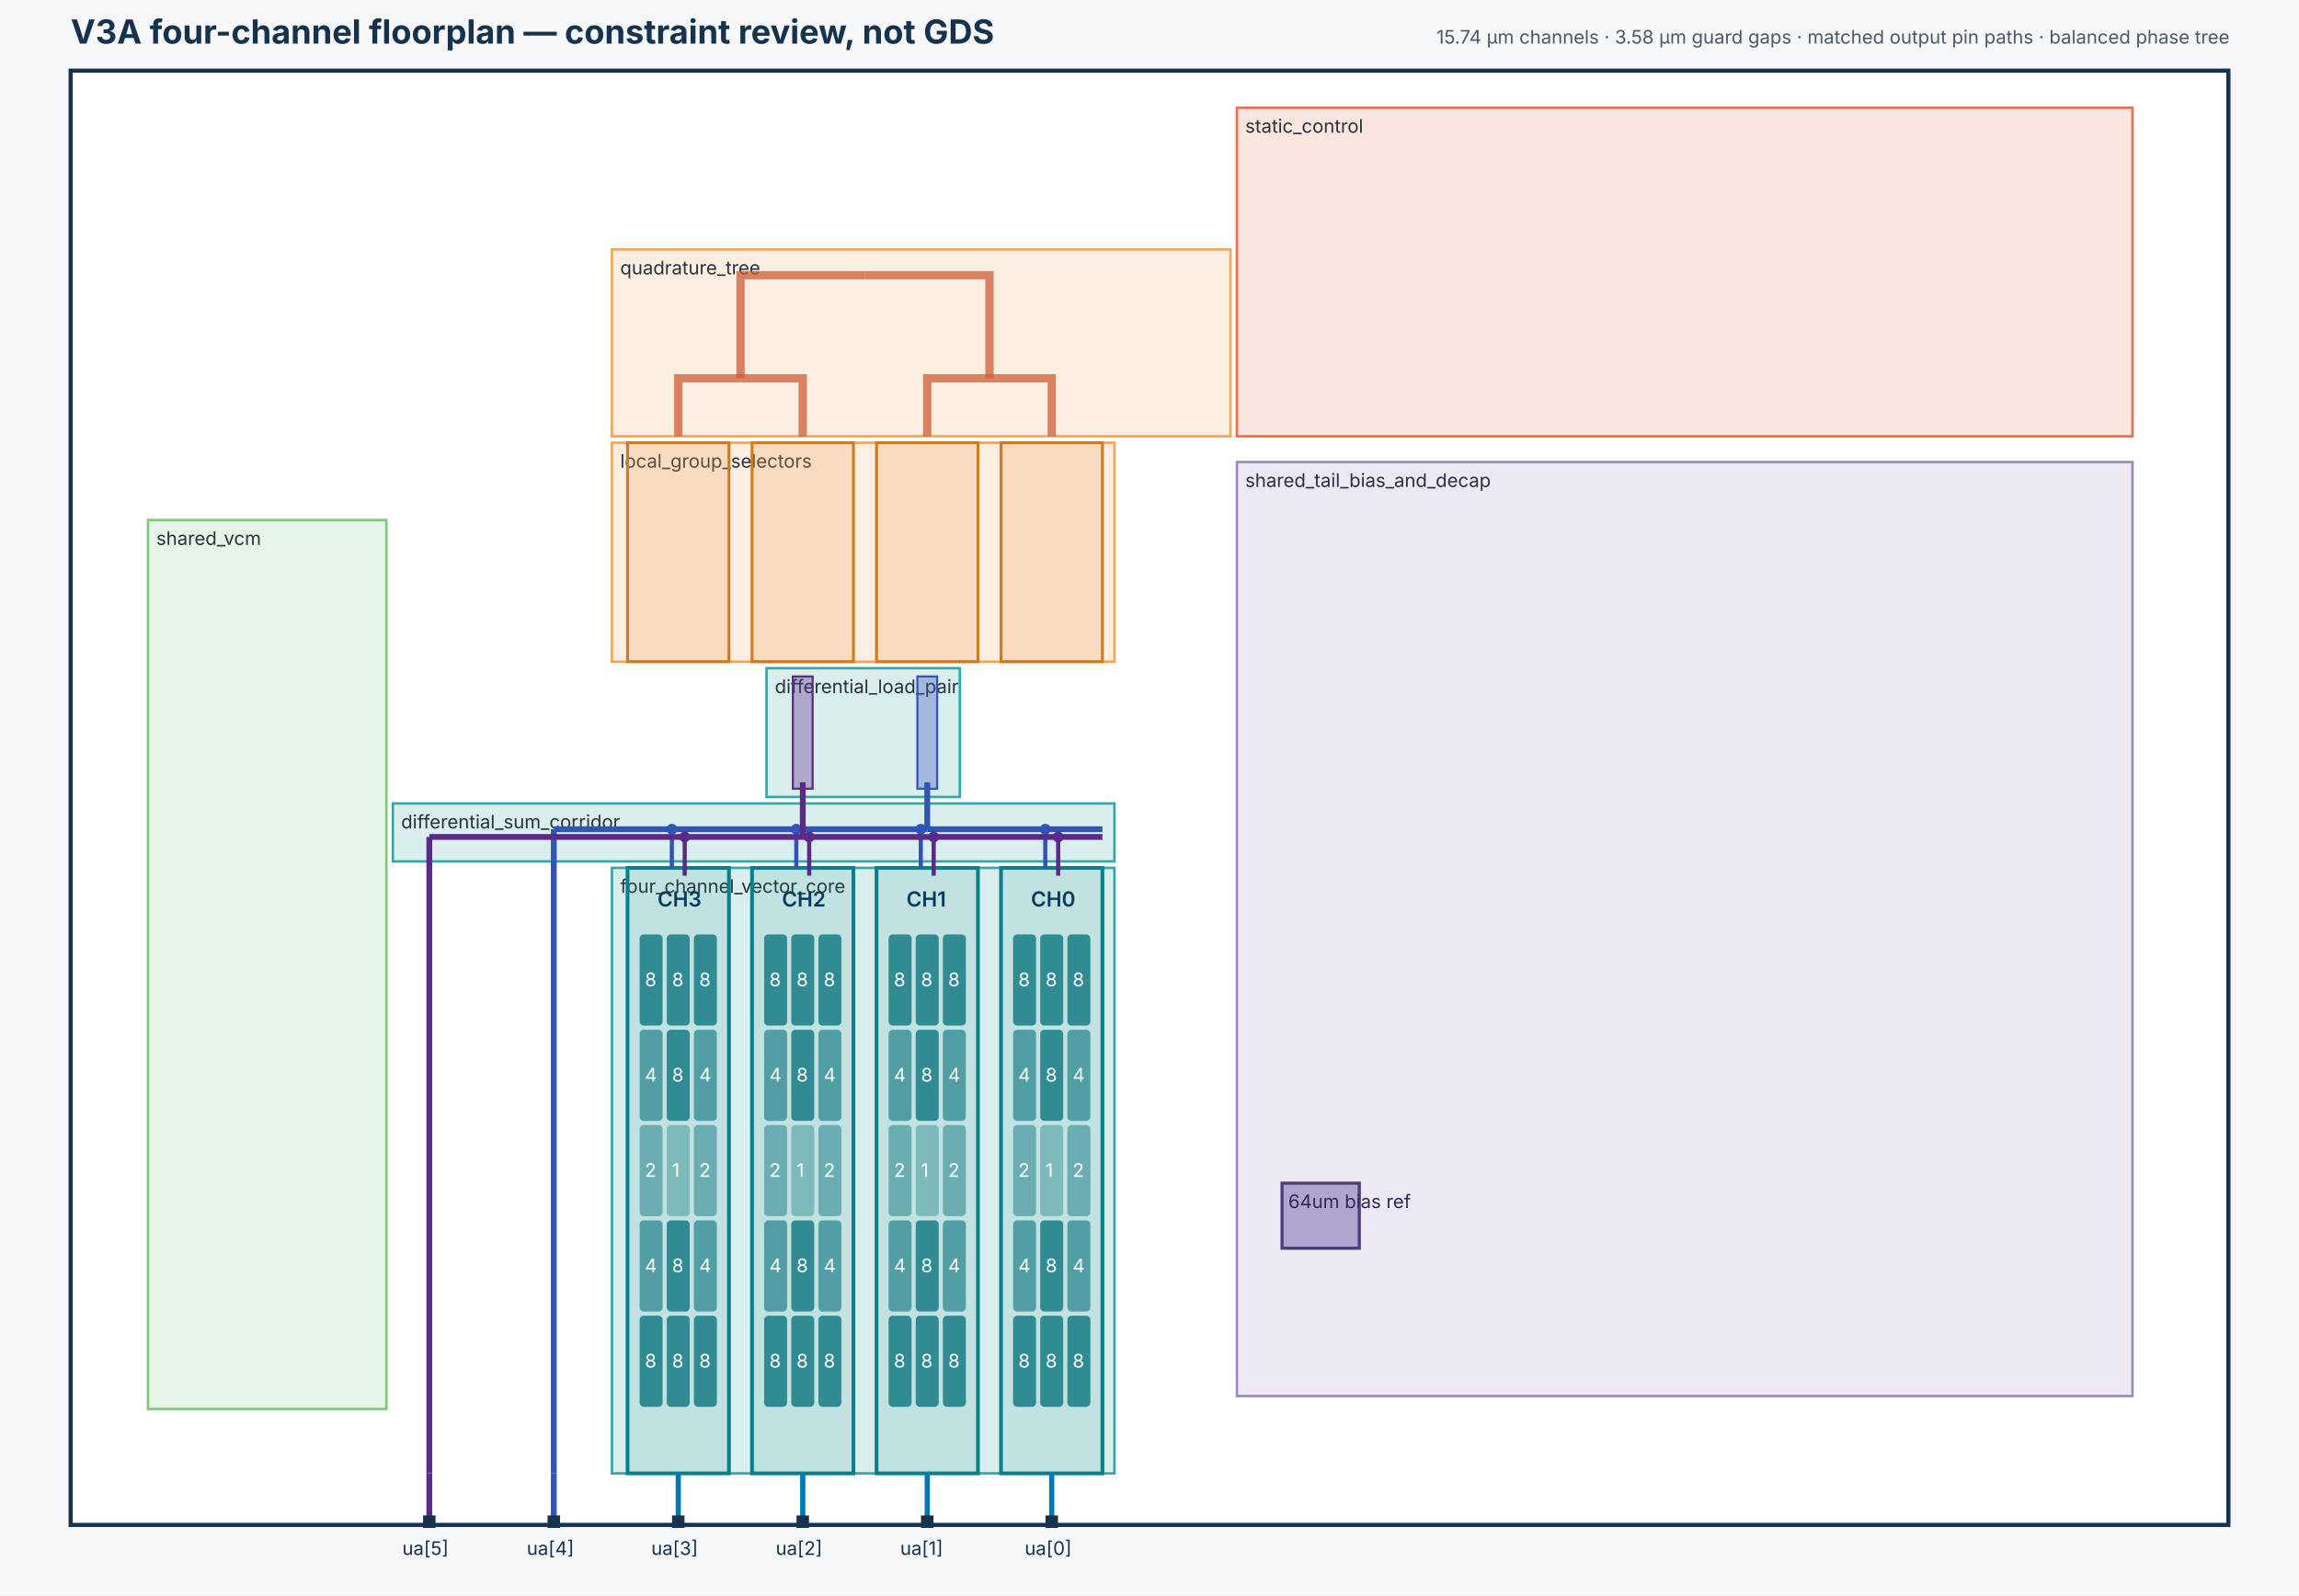
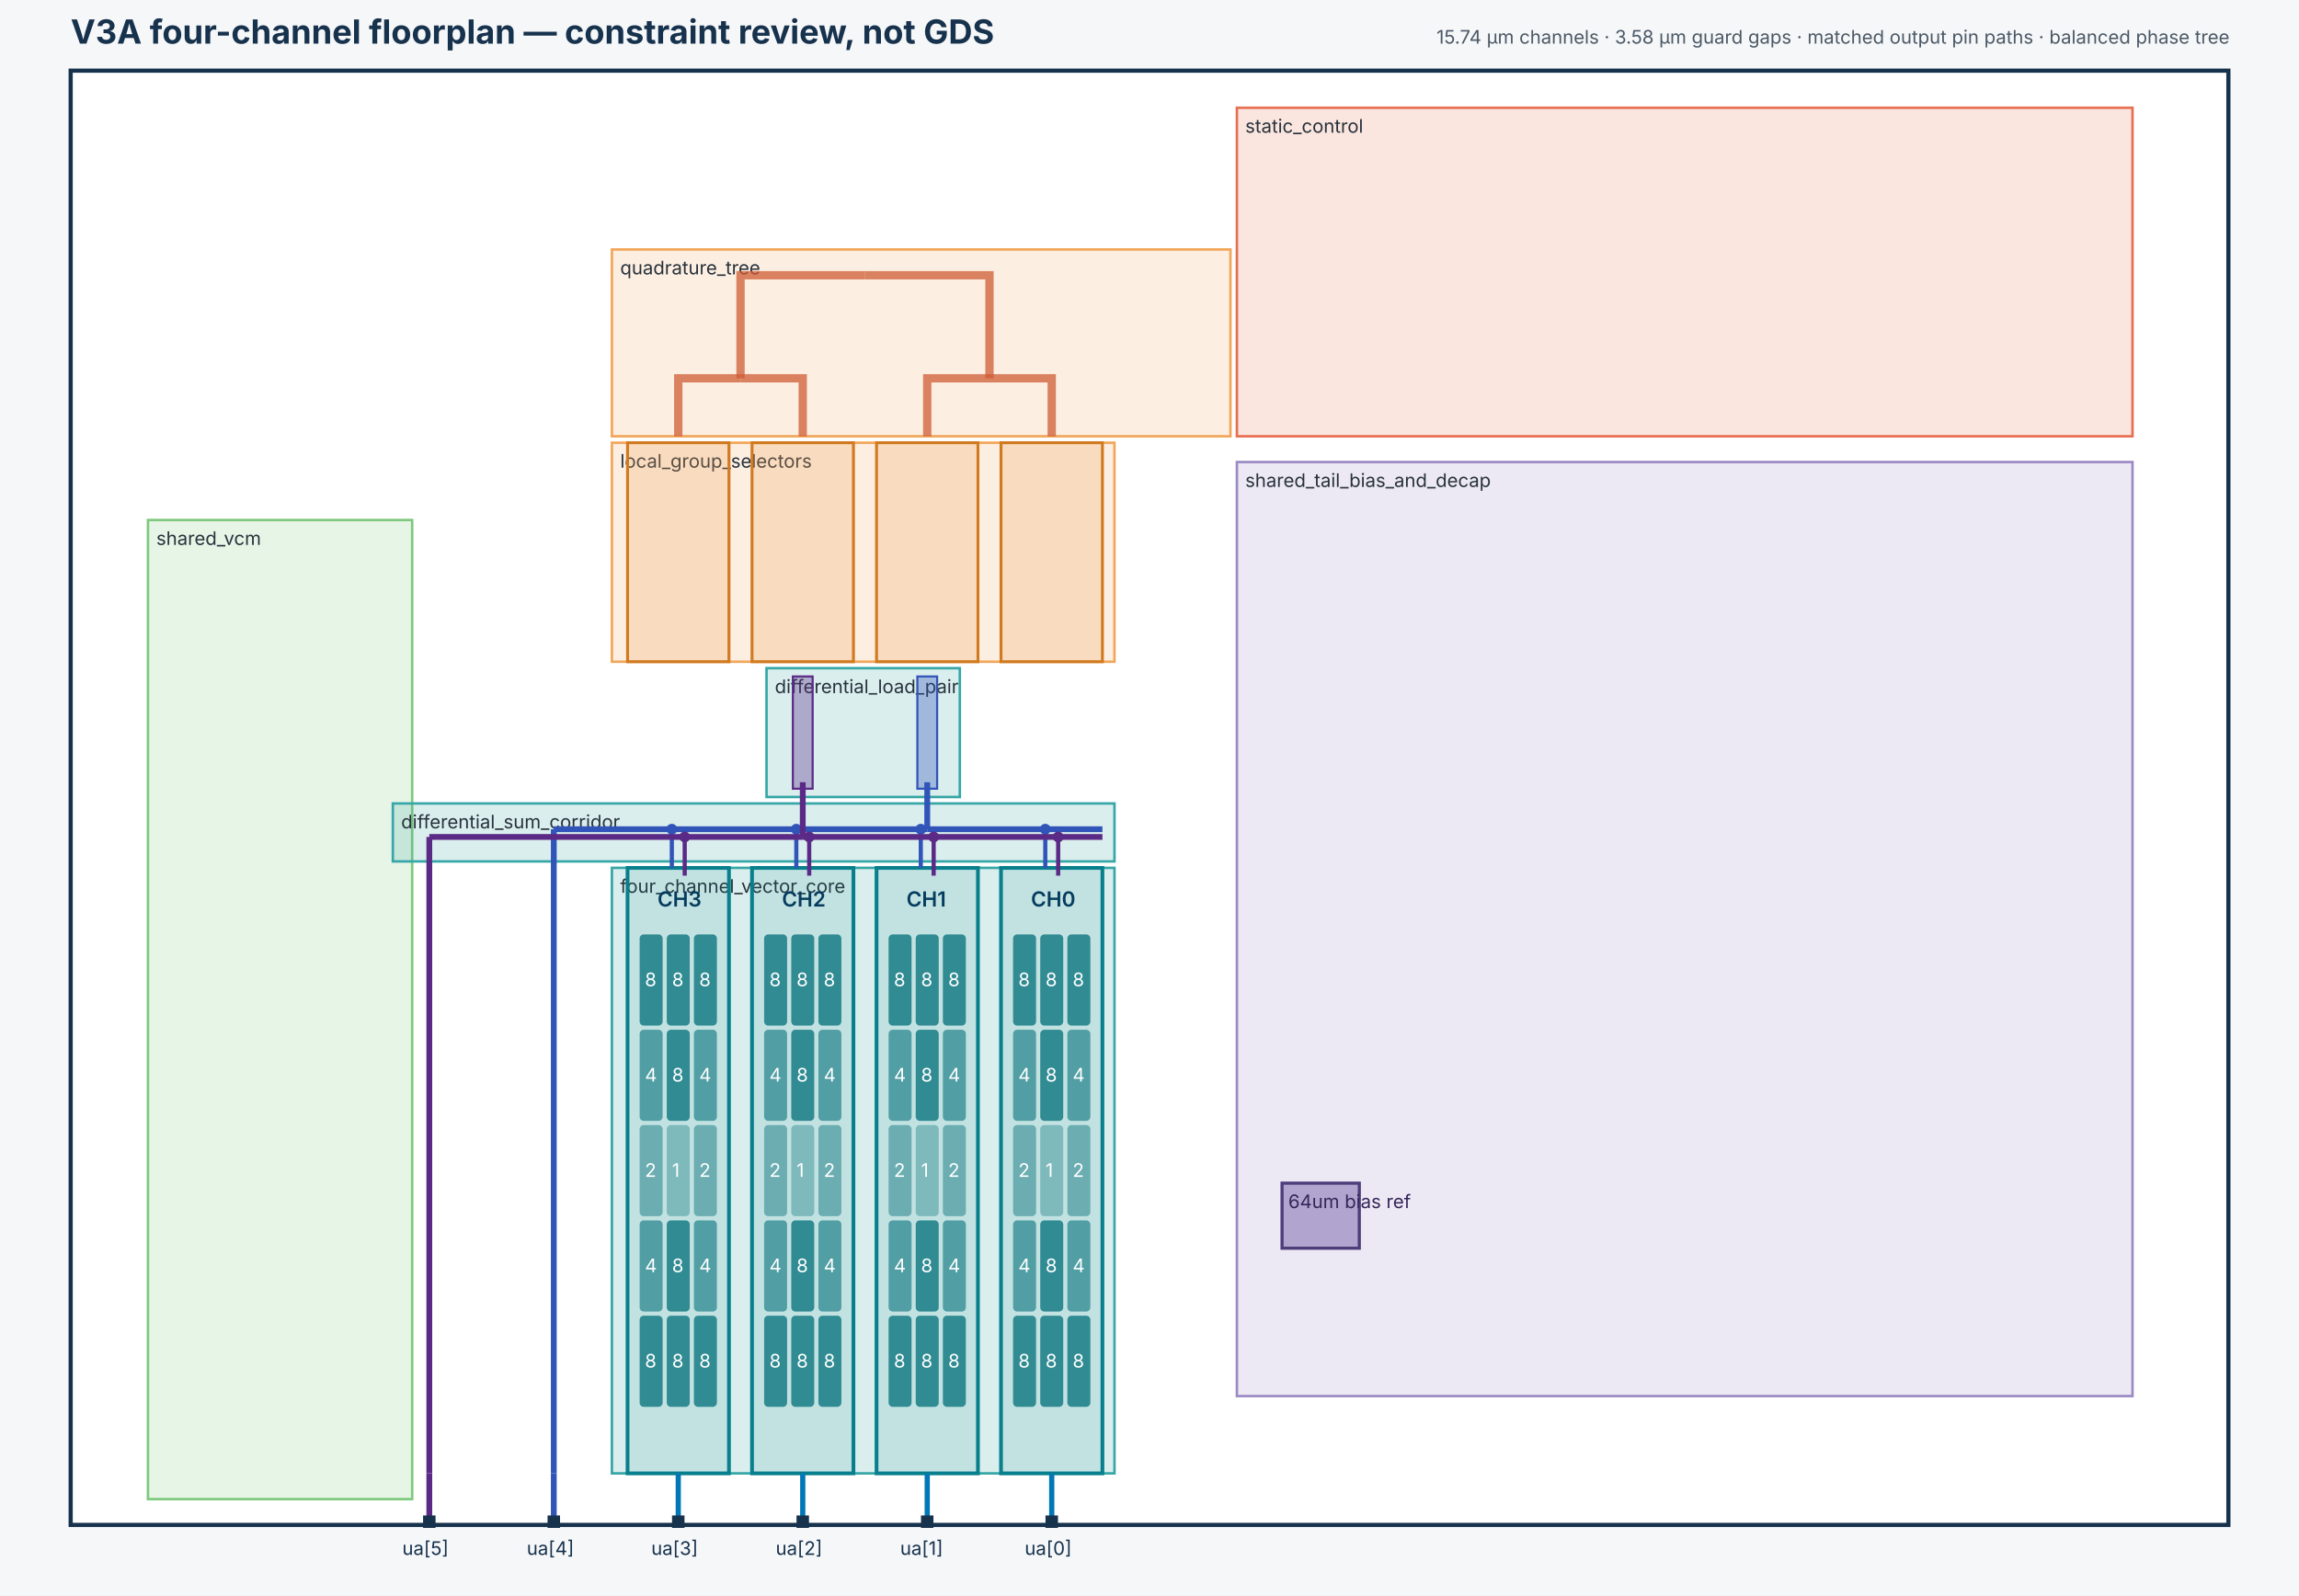
<svg xmlns="http://www.w3.org/2000/svg" width="1106.1" height="767.9" viewBox="0 0 1106.1 767.9">
  <rect width="100%" height="100%" fill="#f6f7f9" />
  <style>text{font-family:Inter,Arial,sans-serif}.small{font-size:9px}.label{font-size:10px;font-weight:600}.title{font-size:16px;font-weight:700}</style>
  <rect x="34.00" y="34.00" width="1038.13" height="699.86" fill="#fff" stroke="#17324d" stroke-width="2" />
-   <rect x="71.20" y="250.26" width="114.70" height="427.80" fill="#7fc97f" fill-opacity="0.18" stroke="#7fc97f" stroke-width="1.2" />
+   <rect x="71.20" y="250.26" width="127.10" height="471.20" fill="#7fc97f" fill-opacity="0.18" stroke="#7fc97f" stroke-width="1.2" />
  <text class="small" x="75.20" y="262.26" fill="#28323c">shared_vcm</text>
  <rect x="294.40" y="417.66" width="241.80" height="291.40" fill="#36a6a6" fill-opacity="0.18" stroke="#36a6a6" stroke-width="1.2" />
  <text class="small" x="298.40" y="429.66" fill="#28323c">four_channel_vector_core</text>
  <rect x="189.00" y="386.66" width="347.20" height="27.90" fill="#36a6a6" fill-opacity="0.18" stroke="#36a6a6" stroke-width="1.2" />
  <text class="small" x="193.00" y="398.66" fill="#28323c">differential_sum_corridor</text>
  <rect x="368.80" y="321.56" width="93.00" height="62.00" fill="#36a6a6" fill-opacity="0.18" stroke="#36a6a6" stroke-width="1.2" />
  <text class="small" x="372.80" y="333.56" fill="#28323c">differential_load_pair</text>
  <rect x="294.40" y="213.06" width="241.80" height="105.40" fill="#f2a65a" fill-opacity="0.18" stroke="#f2a65a" stroke-width="1.2" />
  <text class="small" x="298.40" y="225.06" fill="#28323c">local_group_selectors</text>
  <rect x="294.40" y="120.06" width="297.60" height="89.90" fill="#f2a65a" fill-opacity="0.18" stroke="#f2a65a" stroke-width="1.2" />
  <text class="small" x="298.40" y="132.06" fill="#28323c">quadrature_tree</text>
  <rect x="595.10" y="51.86" width="430.90" height="158.10" fill="#e76f51" fill-opacity="0.18" stroke="#e76f51" stroke-width="1.2" />
  <text class="small" x="599.10" y="63.86" fill="#28323c">static_control</text>
  <rect x="595.10" y="222.36" width="430.90" height="449.50" fill="#9b8ac4" fill-opacity="0.18" stroke="#9b8ac4" stroke-width="1.2" />
  <text class="small" x="599.10" y="234.36" fill="#28323c">shared_tail_bias_and_decap</text>
  <rect x="481.61" y="417.69" width="48.79" height="291.37" fill="#118c8b" fill-opacity="0.12" stroke="#087f8c" stroke-width="1.8" />
  <rect x="487.41" y="449.69" width="11.06" height="43.87" rx="2" fill="#006d77" fill-opacity="0.75" />
  <text class="small" x="489.94" y="474.62" fill="#fff">8</text>
  <rect x="500.48" y="449.69" width="11.06" height="43.87" rx="2" fill="#006d77" fill-opacity="0.75" />
  <text class="small" x="503.01" y="474.62" fill="#fff">8</text>
  <rect x="513.54" y="449.69" width="11.06" height="43.87" rx="2" fill="#006d77" fill-opacity="0.75" />
  <text class="small" x="516.07" y="474.62" fill="#fff">8</text>
  <rect x="487.41" y="495.56" width="11.06" height="43.87" rx="2" fill="#006d77" fill-opacity="0.58" />
  <text class="small" x="489.94" y="520.50" fill="#fff">4</text>
  <rect x="500.48" y="495.56" width="11.06" height="43.87" rx="2" fill="#006d77" fill-opacity="0.75" />
  <text class="small" x="503.01" y="520.50" fill="#fff">8</text>
  <rect x="513.54" y="495.56" width="11.06" height="43.87" rx="2" fill="#006d77" fill-opacity="0.58" />
  <text class="small" x="516.07" y="520.50" fill="#fff">4</text>
  <rect x="487.41" y="541.43" width="11.06" height="43.87" rx="2" fill="#006d77" fill-opacity="0.45" />
  <text class="small" x="489.94" y="566.37" fill="#fff">2</text>
  <rect x="500.48" y="541.43" width="11.06" height="43.87" rx="2" fill="#006d77" fill-opacity="0.35" />
  <text class="small" x="503.01" y="566.37" fill="#fff">1</text>
  <rect x="513.54" y="541.43" width="11.06" height="43.87" rx="2" fill="#006d77" fill-opacity="0.45" />
  <text class="small" x="516.07" y="566.37" fill="#fff">2</text>
  <rect x="487.41" y="587.31" width="11.06" height="43.87" rx="2" fill="#006d77" fill-opacity="0.58" />
  <text class="small" x="489.94" y="612.25" fill="#fff">4</text>
  <rect x="500.48" y="587.31" width="11.06" height="43.87" rx="2" fill="#006d77" fill-opacity="0.75" />
  <text class="small" x="503.01" y="612.25" fill="#fff">8</text>
  <rect x="513.54" y="587.31" width="11.06" height="43.87" rx="2" fill="#006d77" fill-opacity="0.58" />
  <text class="small" x="516.07" y="612.25" fill="#fff">4</text>
  <rect x="487.41" y="633.18" width="11.06" height="43.87" rx="2" fill="#006d77" fill-opacity="0.75" />
  <text class="small" x="489.94" y="658.12" fill="#fff">8</text>
  <rect x="500.48" y="633.18" width="11.06" height="43.87" rx="2" fill="#006d77" fill-opacity="0.75" />
  <text class="small" x="503.01" y="658.12" fill="#fff">8</text>
  <rect x="513.54" y="633.18" width="11.06" height="43.87" rx="2" fill="#006d77" fill-opacity="0.75" />
  <text class="small" x="516.07" y="658.12" fill="#fff">8</text>
  <rect x="481.61" y="213.06" width="48.79" height="105.40" fill="#f2a65a" fill-opacity="0.25" stroke="#d17b21" stroke-width="1.4" />
  <text class="label" x="496.01" y="436.26" fill="#053c5e">CH0</text>
  <path d="M 506.01 732.31 L 506.01 709.06" stroke="#0077b6" stroke-width="2.5" fill="none" />
  <rect x="421.72" y="417.69" width="48.79" height="291.37" fill="#118c8b" fill-opacity="0.12" stroke="#087f8c" stroke-width="1.8" />
  <rect x="427.52" y="449.69" width="11.06" height="43.87" rx="2" fill="#006d77" fill-opacity="0.75" />
  <text class="small" x="430.05" y="474.62" fill="#fff">8</text>
  <rect x="440.58" y="449.69" width="11.06" height="43.87" rx="2" fill="#006d77" fill-opacity="0.75" />
  <text class="small" x="443.11" y="474.62" fill="#fff">8</text>
  <rect x="453.64" y="449.69" width="11.06" height="43.87" rx="2" fill="#006d77" fill-opacity="0.75" />
  <text class="small" x="456.18" y="474.62" fill="#fff">8</text>
  <rect x="427.52" y="495.56" width="11.06" height="43.87" rx="2" fill="#006d77" fill-opacity="0.58" />
  <text class="small" x="430.05" y="520.50" fill="#fff">4</text>
  <rect x="440.58" y="495.56" width="11.06" height="43.87" rx="2" fill="#006d77" fill-opacity="0.75" />
  <text class="small" x="443.11" y="520.50" fill="#fff">8</text>
  <rect x="453.64" y="495.56" width="11.06" height="43.87" rx="2" fill="#006d77" fill-opacity="0.58" />
  <text class="small" x="456.18" y="520.50" fill="#fff">4</text>
  <rect x="427.52" y="541.43" width="11.06" height="43.87" rx="2" fill="#006d77" fill-opacity="0.45" />
  <text class="small" x="430.05" y="566.37" fill="#fff">2</text>
  <rect x="440.58" y="541.43" width="11.06" height="43.87" rx="2" fill="#006d77" fill-opacity="0.35" />
  <text class="small" x="443.11" y="566.37" fill="#fff">1</text>
  <rect x="453.64" y="541.43" width="11.06" height="43.87" rx="2" fill="#006d77" fill-opacity="0.45" />
  <text class="small" x="456.18" y="566.37" fill="#fff">2</text>
  <rect x="427.52" y="587.31" width="11.06" height="43.87" rx="2" fill="#006d77" fill-opacity="0.58" />
  <text class="small" x="430.05" y="612.25" fill="#fff">4</text>
  <rect x="440.58" y="587.31" width="11.06" height="43.87" rx="2" fill="#006d77" fill-opacity="0.75" />
  <text class="small" x="443.11" y="612.25" fill="#fff">8</text>
  <rect x="453.64" y="587.31" width="11.06" height="43.87" rx="2" fill="#006d77" fill-opacity="0.58" />
  <text class="small" x="456.18" y="612.25" fill="#fff">4</text>
  <rect x="427.52" y="633.18" width="11.06" height="43.87" rx="2" fill="#006d77" fill-opacity="0.75" />
  <text class="small" x="430.05" y="658.12" fill="#fff">8</text>
  <rect x="440.58" y="633.18" width="11.06" height="43.87" rx="2" fill="#006d77" fill-opacity="0.75" />
  <text class="small" x="443.11" y="658.12" fill="#fff">8</text>
  <rect x="453.64" y="633.18" width="11.06" height="43.87" rx="2" fill="#006d77" fill-opacity="0.75" />
  <text class="small" x="456.18" y="658.12" fill="#fff">8</text>
  <rect x="421.72" y="213.06" width="48.79" height="105.40" fill="#f2a65a" fill-opacity="0.25" stroke="#d17b21" stroke-width="1.4" />
  <text class="label" x="436.11" y="436.26" fill="#053c5e">CH1</text>
  <path d="M 446.11 732.31 L 446.11 709.06" stroke="#0077b6" stroke-width="2.5" fill="none" />
  <rect x="361.82" y="417.69" width="48.79" height="291.37" fill="#118c8b" fill-opacity="0.12" stroke="#087f8c" stroke-width="1.8" />
  <rect x="367.63" y="449.69" width="11.06" height="43.87" rx="2" fill="#006d77" fill-opacity="0.75" />
  <text class="small" x="370.16" y="474.62" fill="#fff">8</text>
  <rect x="380.69" y="449.69" width="11.06" height="43.87" rx="2" fill="#006d77" fill-opacity="0.75" />
  <text class="small" x="383.22" y="474.62" fill="#fff">8</text>
  <rect x="393.75" y="449.69" width="11.06" height="43.87" rx="2" fill="#006d77" fill-opacity="0.75" />
  <text class="small" x="396.28" y="474.62" fill="#fff">8</text>
  <rect x="367.63" y="495.56" width="11.06" height="43.87" rx="2" fill="#006d77" fill-opacity="0.58" />
  <text class="small" x="370.16" y="520.50" fill="#fff">4</text>
  <rect x="380.69" y="495.56" width="11.06" height="43.87" rx="2" fill="#006d77" fill-opacity="0.75" />
  <text class="small" x="383.22" y="520.50" fill="#fff">8</text>
  <rect x="393.75" y="495.56" width="11.06" height="43.87" rx="2" fill="#006d77" fill-opacity="0.58" />
  <text class="small" x="396.28" y="520.50" fill="#fff">4</text>
  <rect x="367.63" y="541.43" width="11.06" height="43.87" rx="2" fill="#006d77" fill-opacity="0.45" />
  <text class="small" x="370.16" y="566.37" fill="#fff">2</text>
  <rect x="380.69" y="541.43" width="11.06" height="43.87" rx="2" fill="#006d77" fill-opacity="0.35" />
  <text class="small" x="383.22" y="566.37" fill="#fff">1</text>
  <rect x="393.75" y="541.43" width="11.06" height="43.87" rx="2" fill="#006d77" fill-opacity="0.45" />
  <text class="small" x="396.28" y="566.37" fill="#fff">2</text>
  <rect x="367.63" y="587.31" width="11.06" height="43.87" rx="2" fill="#006d77" fill-opacity="0.58" />
  <text class="small" x="370.16" y="612.25" fill="#fff">4</text>
  <rect x="380.69" y="587.31" width="11.06" height="43.87" rx="2" fill="#006d77" fill-opacity="0.75" />
  <text class="small" x="383.22" y="612.25" fill="#fff">8</text>
  <rect x="393.75" y="587.31" width="11.06" height="43.87" rx="2" fill="#006d77" fill-opacity="0.58" />
  <text class="small" x="396.28" y="612.25" fill="#fff">4</text>
  <rect x="367.63" y="633.18" width="11.06" height="43.87" rx="2" fill="#006d77" fill-opacity="0.75" />
  <text class="small" x="370.16" y="658.12" fill="#fff">8</text>
  <rect x="380.69" y="633.18" width="11.06" height="43.87" rx="2" fill="#006d77" fill-opacity="0.75" />
  <text class="small" x="383.22" y="658.12" fill="#fff">8</text>
  <rect x="393.75" y="633.18" width="11.06" height="43.87" rx="2" fill="#006d77" fill-opacity="0.75" />
  <text class="small" x="396.28" y="658.12" fill="#fff">8</text>
  <rect x="361.82" y="213.06" width="48.79" height="105.40" fill="#f2a65a" fill-opacity="0.25" stroke="#d17b21" stroke-width="1.4" />
  <text class="label" x="376.22" y="436.26" fill="#053c5e">CH2</text>
  <path d="M 386.22 732.31 L 386.22 709.06" stroke="#0077b6" stroke-width="2.5" fill="none" />
  <rect x="301.93" y="417.69" width="48.79" height="291.37" fill="#118c8b" fill-opacity="0.12" stroke="#087f8c" stroke-width="1.8" />
  <rect x="307.74" y="449.69" width="11.06" height="43.87" rx="2" fill="#006d77" fill-opacity="0.75" />
  <text class="small" x="310.27" y="474.62" fill="#fff">8</text>
  <rect x="320.80" y="449.69" width="11.06" height="43.87" rx="2" fill="#006d77" fill-opacity="0.75" />
  <text class="small" x="323.33" y="474.62" fill="#fff">8</text>
  <rect x="333.86" y="449.69" width="11.06" height="43.87" rx="2" fill="#006d77" fill-opacity="0.75" />
  <text class="small" x="336.39" y="474.62" fill="#fff">8</text>
  <rect x="307.74" y="495.56" width="11.06" height="43.87" rx="2" fill="#006d77" fill-opacity="0.58" />
  <text class="small" x="310.27" y="520.50" fill="#fff">4</text>
  <rect x="320.80" y="495.56" width="11.06" height="43.87" rx="2" fill="#006d77" fill-opacity="0.75" />
  <text class="small" x="323.33" y="520.50" fill="#fff">8</text>
  <rect x="333.86" y="495.56" width="11.06" height="43.87" rx="2" fill="#006d77" fill-opacity="0.58" />
  <text class="small" x="336.39" y="520.50" fill="#fff">4</text>
  <rect x="307.74" y="541.43" width="11.06" height="43.87" rx="2" fill="#006d77" fill-opacity="0.45" />
  <text class="small" x="310.27" y="566.37" fill="#fff">2</text>
  <rect x="320.80" y="541.43" width="11.06" height="43.87" rx="2" fill="#006d77" fill-opacity="0.35" />
  <text class="small" x="323.33" y="566.37" fill="#fff">1</text>
  <rect x="333.86" y="541.43" width="11.06" height="43.87" rx="2" fill="#006d77" fill-opacity="0.45" />
  <text class="small" x="336.39" y="566.37" fill="#fff">2</text>
  <rect x="307.74" y="587.31" width="11.06" height="43.87" rx="2" fill="#006d77" fill-opacity="0.58" />
  <text class="small" x="310.27" y="612.25" fill="#fff">4</text>
  <rect x="320.80" y="587.31" width="11.06" height="43.87" rx="2" fill="#006d77" fill-opacity="0.75" />
  <text class="small" x="323.33" y="612.25" fill="#fff">8</text>
  <rect x="333.86" y="587.31" width="11.06" height="43.87" rx="2" fill="#006d77" fill-opacity="0.58" />
  <text class="small" x="336.39" y="612.25" fill="#fff">4</text>
  <rect x="307.74" y="633.18" width="11.06" height="43.87" rx="2" fill="#006d77" fill-opacity="0.75" />
  <text class="small" x="310.27" y="658.12" fill="#fff">8</text>
  <rect x="320.80" y="633.18" width="11.06" height="43.87" rx="2" fill="#006d77" fill-opacity="0.75" />
  <text class="small" x="323.33" y="658.12" fill="#fff">8</text>
  <rect x="333.86" y="633.18" width="11.06" height="43.87" rx="2" fill="#006d77" fill-opacity="0.75" />
  <text class="small" x="336.39" y="658.12" fill="#fff">8</text>
  <rect x="301.93" y="213.06" width="48.79" height="105.40" fill="#f2a65a" fill-opacity="0.25" stroke="#d17b21" stroke-width="1.4" />
  <text class="label" x="316.33" y="436.26" fill="#053c5e">CH3</text>
  <path d="M 326.33 732.31 L 326.33 709.06" stroke="#0077b6" stroke-width="2.5" fill="none" />
  <path d="M 446.11 376.46 L 446.11 399.06" stroke="#3154b8" stroke-width="2.8" fill="none" />
  <path d="M 446.11 399.06 L 266.44 399.06" stroke="#3154b8" stroke-width="2.8" fill="none" />
  <path d="M 266.44 399.06 L 266.44 709.06" stroke="#3154b8" stroke-width="2.8" fill="none" />
  <path d="M 266.44 709.06 L 266.44 732.31" stroke="#3154b8" stroke-width="2.8" fill="none" />
  <path d="M 446.11 399.06 L 530.40 399.06" stroke="#3154b8" stroke-width="2.8" fill="none" />
  <path d="M 502.91 417.69 L 502.91 399.06" stroke="#3154b8" stroke-width="2.0" fill="none" />
  <circle cx="502.91" cy="399.06" r="2.6" fill="#3154b8" />
  <path d="M 443.01 417.69 L 443.01 399.06" stroke="#3154b8" stroke-width="2.0" fill="none" />
  <circle cx="443.01" cy="399.06" r="2.6" fill="#3154b8" />
  <path d="M 383.12 417.69 L 383.12 399.06" stroke="#3154b8" stroke-width="2.0" fill="none" />
  <circle cx="383.12" cy="399.06" r="2.6" fill="#3154b8" />
  <path d="M 323.23 417.69 L 323.23 399.06" stroke="#3154b8" stroke-width="2.0" fill="none" />
  <circle cx="323.23" cy="399.06" r="2.6" fill="#3154b8" />
  <rect x="441.36" y="325.54" width="9.52" height="54.03" fill="#3154b8" fill-opacity="0.35" stroke="#3154b8" />
  <path d="M 386.22 376.46 L 386.22 402.78" stroke="#5b2a86" stroke-width="2.8" fill="none" />
  <path d="M 386.22 402.78 L 206.55 402.78" stroke="#5b2a86" stroke-width="2.8" fill="none" />
  <path d="M 206.55 402.78 L 206.55 709.06" stroke="#5b2a86" stroke-width="2.8" fill="none" />
  <path d="M 206.55 709.06 L 206.55 732.31" stroke="#5b2a86" stroke-width="2.8" fill="none" />
  <path d="M 386.22 402.78 L 530.40 402.78" stroke="#5b2a86" stroke-width="2.8" fill="none" />
  <path d="M 509.11 421.41 L 509.11 402.78" stroke="#5b2a86" stroke-width="2.0" fill="none" />
  <circle cx="509.11" cy="402.78" r="2.6" fill="#5b2a86" />
  <path d="M 449.21 421.41 L 449.21 402.78" stroke="#5b2a86" stroke-width="2.0" fill="none" />
  <circle cx="449.21" cy="402.78" r="2.6" fill="#5b2a86" />
  <path d="M 389.32 421.41 L 389.32 402.78" stroke="#5b2a86" stroke-width="2.0" fill="none" />
  <circle cx="389.32" cy="402.78" r="2.6" fill="#5b2a86" />
  <path d="M 329.43 421.41 L 329.43 402.78" stroke="#5b2a86" stroke-width="2.0" fill="none" />
  <circle cx="329.43" cy="402.78" r="2.6" fill="#5b2a86" />
  <rect x="381.46" y="325.54" width="9.52" height="54.03" fill="#5b2a86" fill-opacity="0.35" stroke="#5b2a86" />
  <path d="M 416.17 132.46 L 356.28 132.46 L 356.28 182.06" stroke="#cf5c36" stroke-width="4" fill="none" opacity=".75" />
  <path d="M 356.28 182.06 L 326.33 182.06 L 326.33 209.96" stroke="#cf5c36" stroke-width="4" fill="none" opacity=".75" />
  <path d="M 356.28 182.06 L 386.22 182.06 L 386.22 209.96" stroke="#cf5c36" stroke-width="4" fill="none" opacity=".75" />
  <path d="M 416.17 132.46 L 476.06 132.46 L 476.06 182.06" stroke="#cf5c36" stroke-width="4" fill="none" opacity=".75" />
  <path d="M 476.06 182.06 L 446.11 182.06 L 446.11 209.96" stroke="#cf5c36" stroke-width="4" fill="none" opacity=".75" />
  <path d="M 476.06 182.06 L 506.01 182.06 L 506.01 209.96" stroke="#cf5c36" stroke-width="4" fill="none" opacity=".75" />
  <rect x="503.01" y="729.31" width="6" height="6" fill="#17324d" />
  <text class="small" x="493.01" y="748.31" fill="#17324d">ua[0]</text>
  <rect x="443.11" y="729.31" width="6" height="6" fill="#17324d" />
  <text class="small" x="433.11" y="748.31" fill="#17324d">ua[1]</text>
  <rect x="383.22" y="729.31" width="6" height="6" fill="#17324d" />
  <text class="small" x="373.22" y="748.31" fill="#17324d">ua[2]</text>
  <rect x="323.33" y="729.31" width="6" height="6" fill="#17324d" />
  <text class="small" x="313.33" y="748.31" fill="#17324d">ua[3]</text>
  <rect x="263.44" y="729.31" width="6" height="6" fill="#17324d" />
  <text class="small" x="253.44" y="748.31" fill="#17324d">ua[4]</text>
  <rect x="203.55" y="729.31" width="6" height="6" fill="#17324d" />
  <text class="small" x="193.55" y="748.31" fill="#17324d">ua[5]</text>
  <rect x="616.82" y="569.40" width="37.17" height="31.31" fill="#6f5aa8" fill-opacity="0.48" stroke="#4d3d7a" stroke-width="1.5" />
  <text class="small" x="619.82" y="581.40" fill="#34275a">64um bias ref</text>
  <text class="title" x="34.00" y="21" fill="#17324d">V3A four-channel floorplan — constraint review, not GDS</text>
  <text class="small" x="691.13" y="21" fill="#4b5966">15.74 µm channels · 3.58 µm guard gaps · matched output pin paths · balanced phase tree</text>
</svg>
